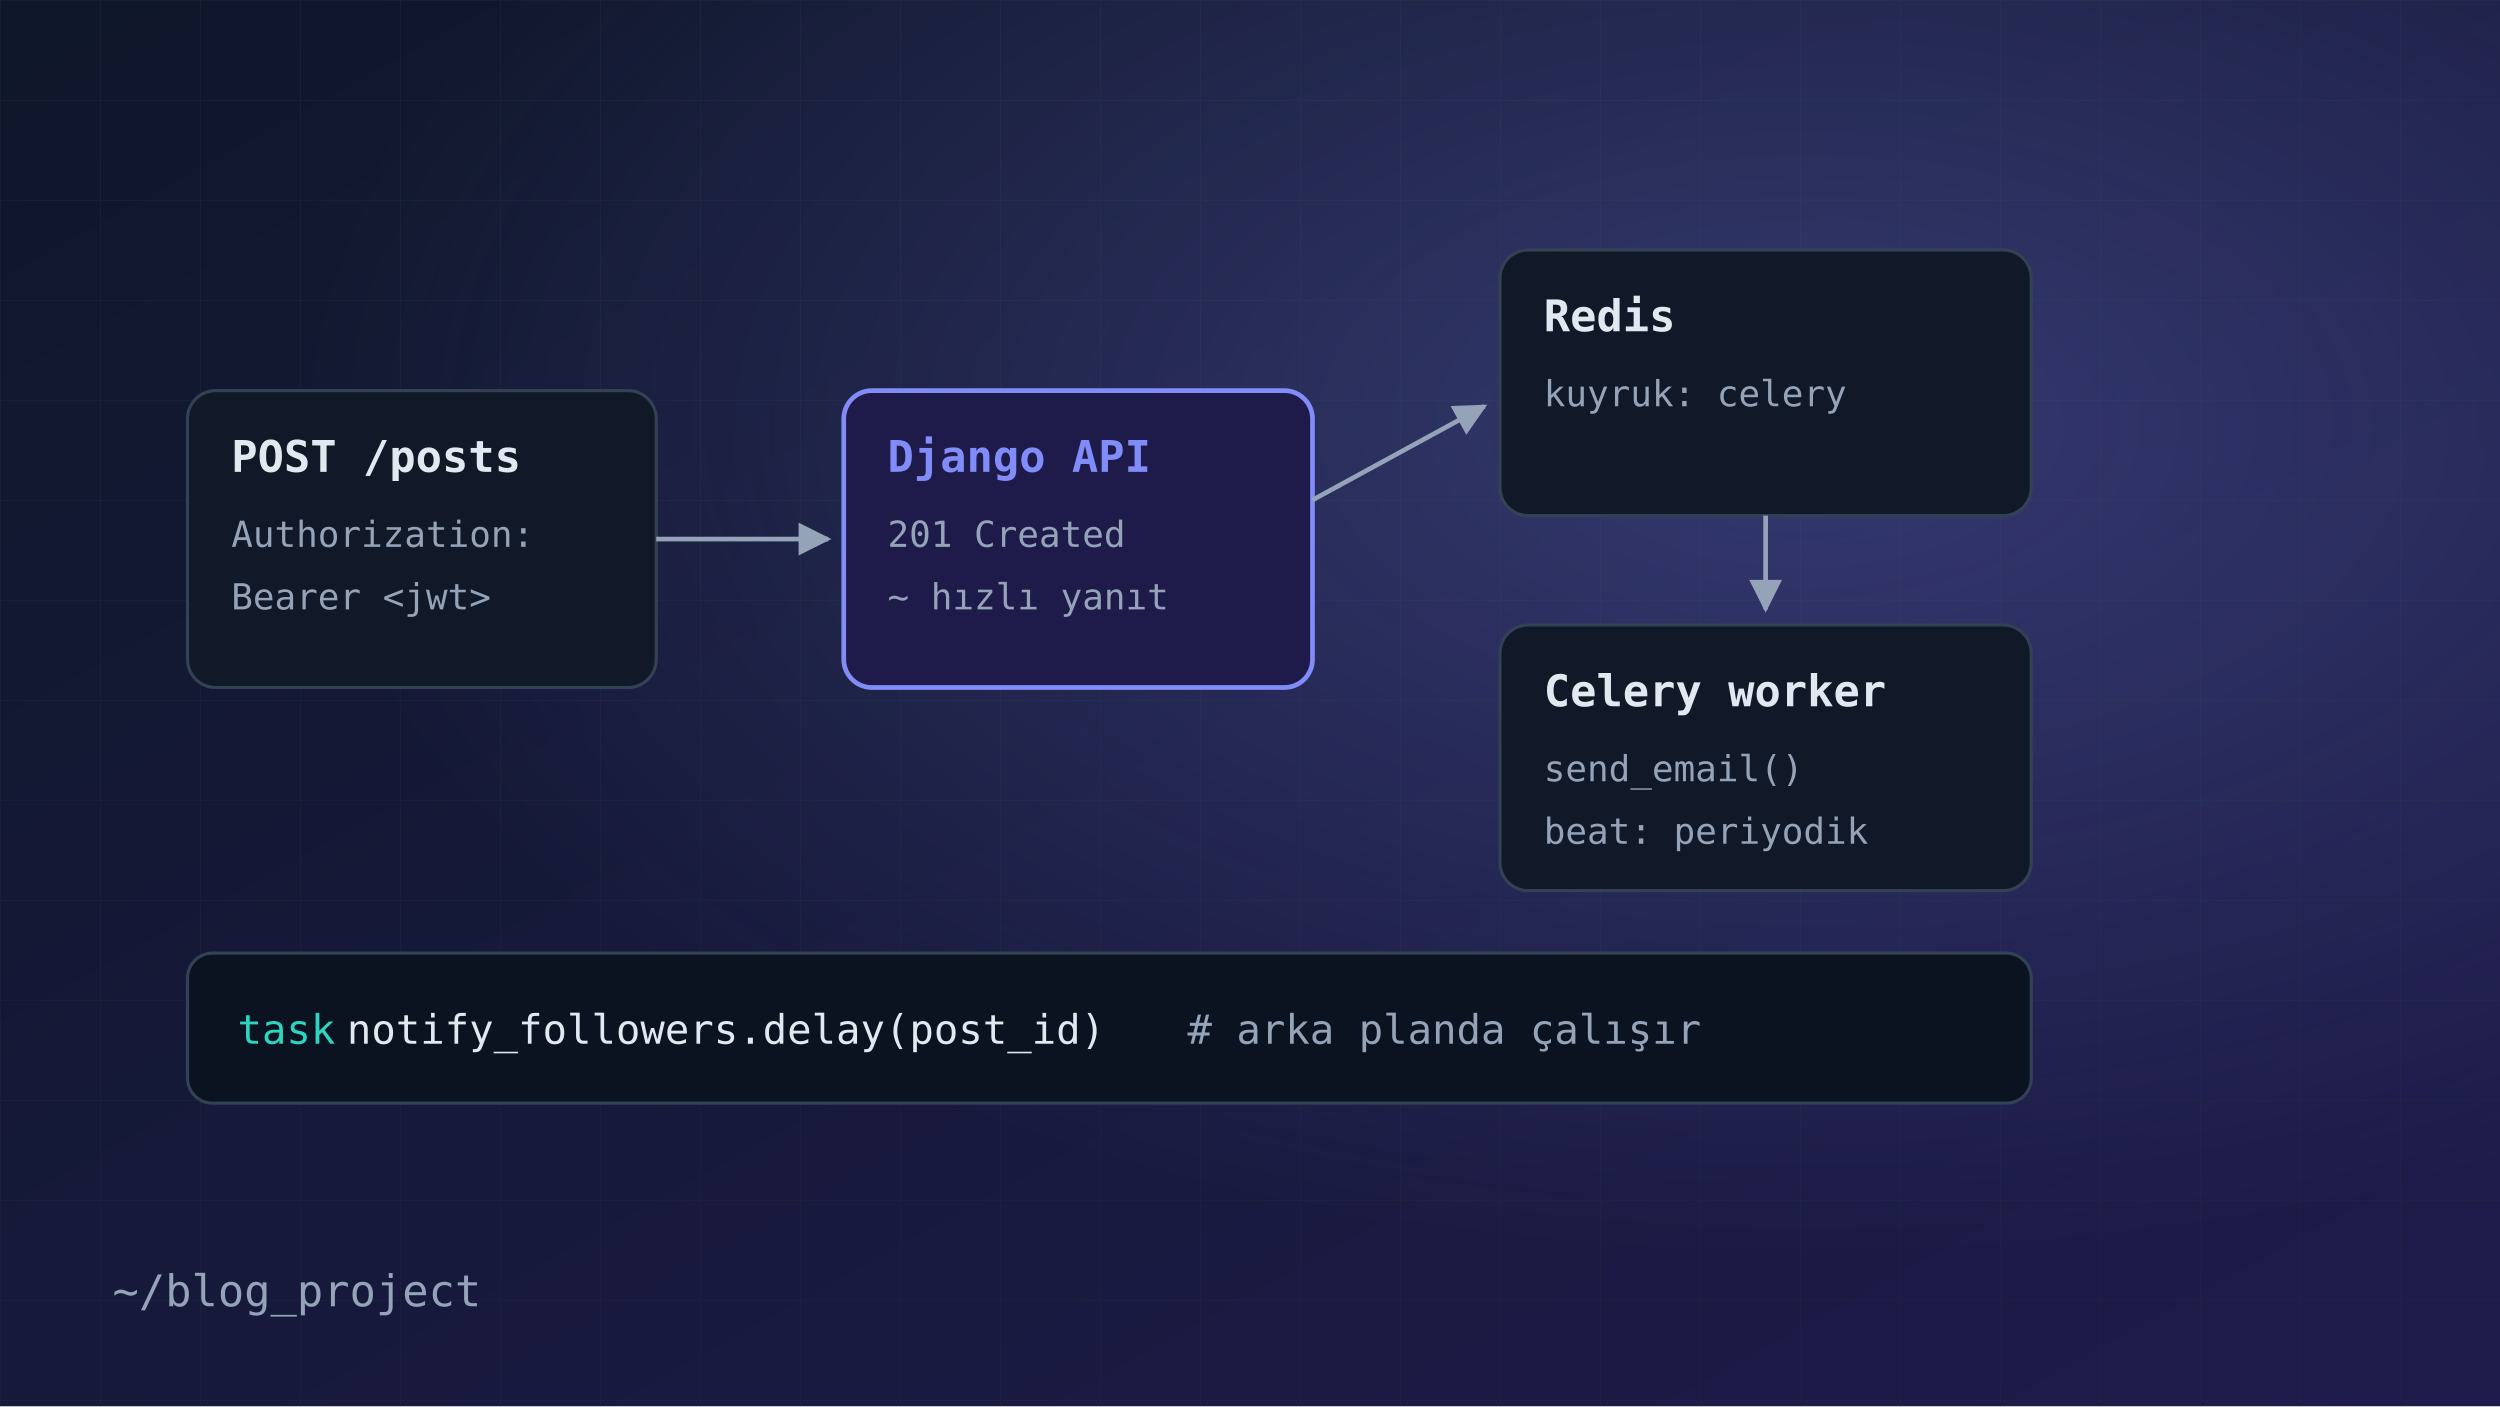
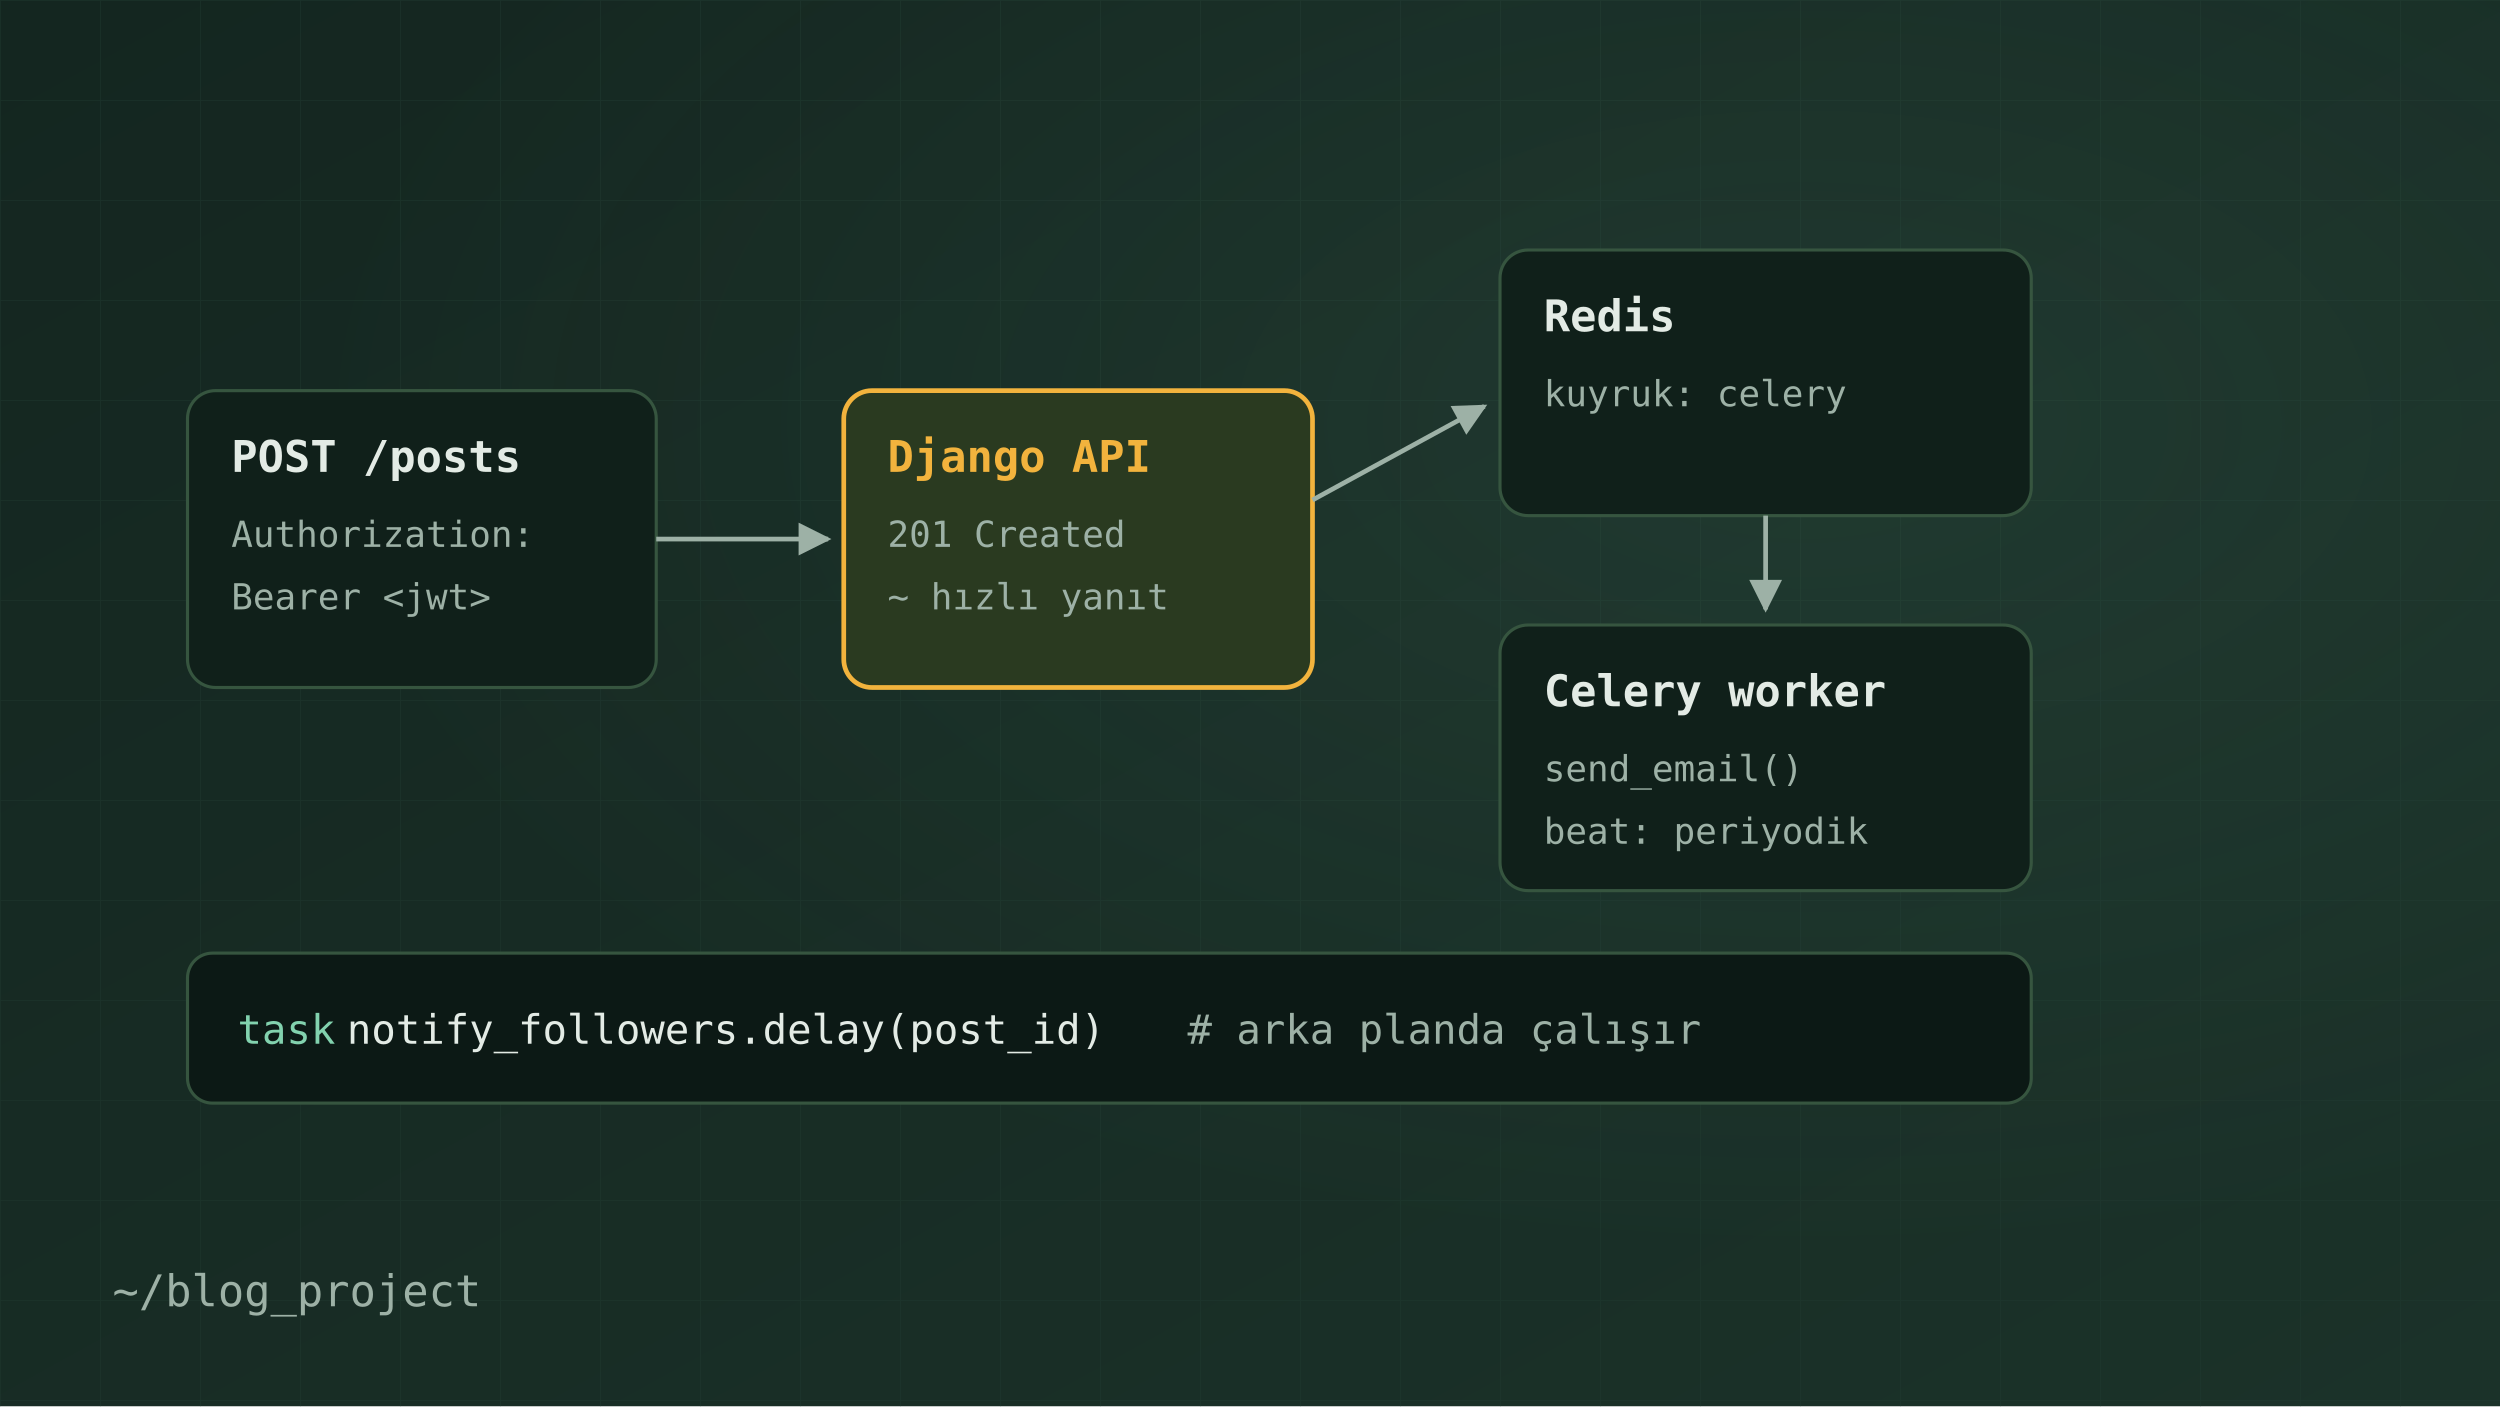
<svg xmlns="http://www.w3.org/2000/svg" viewBox="0 0 1600 900" width="1600" height="900" role="img">
  <defs>
    <linearGradient id="bg" x1="0" y1="0" x2="1" y2="1">
-       <stop offset="0" stop-color="#0F172A" />
-       <stop offset="1" stop-color="#1E1B4B" />
+       <stop offset="0" stop-color="#142620" />
+       <stop offset="1" stop-color="#1B3229" />
    </linearGradient>
    <radialGradient id="glow" cx=".72" cy=".3" r=".6">
-       <stop offset="0" stop-color="#818CF8" stop-opacity=".28" />
-       <stop offset="1" stop-color="#818CF8" stop-opacity="0" />
+       <stop offset="0" stop-color="#82D2AE" stop-opacity=".08" />
+       <stop offset="1" stop-color="#82D2AE" stop-opacity="0" />
    </radialGradient>
    <pattern id="grid" width="64" height="64" patternUnits="userSpaceOnUse">
-       <path d="M64 0H0V64" fill="none" stroke="#1E293B" stroke-width="1" />
+       <path d="M64 0H0V64" fill="none" stroke="#203A30" stroke-width="1" />
    </pattern>
    <marker id="arr" viewBox="0 0 10 10" refX="9" refY="5" markerWidth="7" markerHeight="7" orient="auto-start-reverse">
-       <path d="M0 0L10 5L0 10z" fill="#94A3B8" />
+       <path d="M0 0L10 5L0 10z" fill="#9DB1A6" />
    </marker>
  </defs>
  <rect width="1600" height="900" fill="url(#bg)" />
  <rect width="1600" height="900" fill="url(#grid)" opacity=".55" />
  <rect width="1600" height="900" fill="url(#glow)" />
-   <rect x="120" y="250" width="300" height="190" rx="18" fill="#111827" stroke="#334155" stroke-width="2" />
-   <text x="148" y="302" font-family="ui-monospace, 'JetBrains Mono', Consolas, monospace" font-size="28" font-weight="600" fill="#E2E8F0">POST /posts</text>
-   <text x="148" y="350" font-family="ui-monospace, 'JetBrains Mono', Consolas, monospace" font-size="23" fill="#94A3B8">Authorization:</text>
-   <text x="148" y="390" font-family="ui-monospace, 'JetBrains Mono', Consolas, monospace" font-size="23" fill="#94A3B8">Bearer &lt;jwt&gt;</text>
-   <rect x="540" y="250" width="300" height="190" rx="18" fill="#1E1B4B" stroke="#818CF8" stroke-width="3" />
-   <text x="568" y="302" font-family="ui-monospace, 'JetBrains Mono', Consolas, monospace" font-size="28" font-weight="600" fill="#818CF8">Django API</text>
-   <text x="568" y="350" font-family="ui-monospace, 'JetBrains Mono', Consolas, monospace" font-size="23" fill="#94A3B8">201 Created</text>
-   <text x="568" y="390" font-family="ui-monospace, 'JetBrains Mono', Consolas, monospace" font-size="23" fill="#94A3B8">~ hızlı yanıt</text>
-   <rect x="960" y="160" width="340" height="170" rx="18" fill="#111827" stroke="#334155" stroke-width="2" />
-   <text x="988" y="212" font-family="ui-monospace, 'JetBrains Mono', Consolas, monospace" font-size="28" font-weight="600" fill="#E2E8F0">Redis</text>
-   <text x="988" y="260" font-family="ui-monospace, 'JetBrains Mono', Consolas, monospace" font-size="23" fill="#94A3B8">kuyruk: celery</text>
-   <rect x="960" y="400" width="340" height="170" rx="18" fill="#111827" stroke="#334155" stroke-width="2" />
-   <text x="988" y="452" font-family="ui-monospace, 'JetBrains Mono', Consolas, monospace" font-size="28" font-weight="600" fill="#E2E8F0">Celery worker</text>
-   <text x="988" y="500" font-family="ui-monospace, 'JetBrains Mono', Consolas, monospace" font-size="23" fill="#94A3B8">send_email()</text>
-   <text x="988" y="540" font-family="ui-monospace, 'JetBrains Mono', Consolas, monospace" font-size="23" fill="#94A3B8">beat: periyodik</text>
-   <path d="M420 345H530" stroke="#94A3B8" stroke-width="3" marker-end="url(#arr)" />
-   <path d="M840 320L950 260" stroke="#94A3B8" stroke-width="3" marker-end="url(#arr)" />
-   <path d="M1130 330V390" stroke="#94A3B8" stroke-width="3" marker-end="url(#arr)" />
-   <rect x="120" y="610" width="1180" height="96" rx="16" fill="#0B1220" stroke="#334155" stroke-width="2" />
-   <text x="152" y="668" font-family="ui-monospace, 'JetBrains Mono', Consolas, monospace" font-size="26" fill="#2DD4BF">task</text>
-   <text x="222" y="668" font-family="ui-monospace, 'JetBrains Mono', Consolas, monospace" font-size="26" fill="#E2E8F0">notify_followers.delay(post_id)  </text>
-   <text x="760" y="668" font-family="ui-monospace, 'JetBrains Mono', Consolas, monospace" font-size="26" fill="#94A3B8"># arka planda çalışır</text>
-   <text x="72" y="836" font-family="ui-monospace, 'JetBrains Mono', Consolas, monospace" font-size="28" fill="#94A3B8">~/blog_project</text>
+   <rect x="120" y="250" width="300" height="190" rx="18" fill="#10201A" stroke="#36553F" stroke-width="2" />
+   <text x="148" y="302" font-family="ui-monospace, 'JetBrains Mono', Consolas, monospace" font-size="28" font-weight="600" fill="#E3EBE5">POST /posts</text>
+   <text x="148" y="350" font-family="ui-monospace, 'JetBrains Mono', Consolas, monospace" font-size="23" fill="#9DB1A6">Authorization:</text>
+   <text x="148" y="390" font-family="ui-monospace, 'JetBrains Mono', Consolas, monospace" font-size="23" fill="#9DB1A6">Bearer &lt;jwt&gt;</text>
+   <rect x="540" y="250" width="300" height="190" rx="18" fill="#2A3A20" stroke="#F2B33D" stroke-width="3" />
+   <text x="568" y="302" font-family="ui-monospace, 'JetBrains Mono', Consolas, monospace" font-size="28" font-weight="600" fill="#F2B33D">Django API</text>
+   <text x="568" y="350" font-family="ui-monospace, 'JetBrains Mono', Consolas, monospace" font-size="23" fill="#9DB1A6">201 Created</text>
+   <text x="568" y="390" font-family="ui-monospace, 'JetBrains Mono', Consolas, monospace" font-size="23" fill="#9DB1A6">~ hızlı yanıt</text>
+   <rect x="960" y="160" width="340" height="170" rx="18" fill="#10201A" stroke="#36553F" stroke-width="2" />
+   <text x="988" y="212" font-family="ui-monospace, 'JetBrains Mono', Consolas, monospace" font-size="28" font-weight="600" fill="#E3EBE5">Redis</text>
+   <text x="988" y="260" font-family="ui-monospace, 'JetBrains Mono', Consolas, monospace" font-size="23" fill="#9DB1A6">kuyruk: celery</text>
+   <rect x="960" y="400" width="340" height="170" rx="18" fill="#10201A" stroke="#36553F" stroke-width="2" />
+   <text x="988" y="452" font-family="ui-monospace, 'JetBrains Mono', Consolas, monospace" font-size="28" font-weight="600" fill="#E3EBE5">Celery worker</text>
+   <text x="988" y="500" font-family="ui-monospace, 'JetBrains Mono', Consolas, monospace" font-size="23" fill="#9DB1A6">send_email()</text>
+   <text x="988" y="540" font-family="ui-monospace, 'JetBrains Mono', Consolas, monospace" font-size="23" fill="#9DB1A6">beat: periyodik</text>
+   <path d="M420 345H530" stroke="#9DB1A6" stroke-width="3" marker-end="url(#arr)" />
+   <path d="M840 320L950 260" stroke="#9DB1A6" stroke-width="3" marker-end="url(#arr)" />
+   <path d="M1130 330V390" stroke="#9DB1A6" stroke-width="3" marker-end="url(#arr)" />
+   <rect x="120" y="610" width="1180" height="96" rx="16" fill="#0C1915" stroke="#36553F" stroke-width="2" />
+   <text x="152" y="668" font-family="ui-monospace, 'JetBrains Mono', Consolas, monospace" font-size="26" fill="#82D2AE">task</text>
+   <text x="222" y="668" font-family="ui-monospace, 'JetBrains Mono', Consolas, monospace" font-size="26" fill="#E3EBE5">notify_followers.delay(post_id)  </text>
+   <text x="760" y="668" font-family="ui-monospace, 'JetBrains Mono', Consolas, monospace" font-size="26" fill="#9DB1A6"># arka planda çalışır</text>
+   <text x="72" y="836" font-family="ui-monospace, 'JetBrains Mono', Consolas, monospace" font-size="28" fill="#9DB1A6">~/blog_project</text>
</svg>
